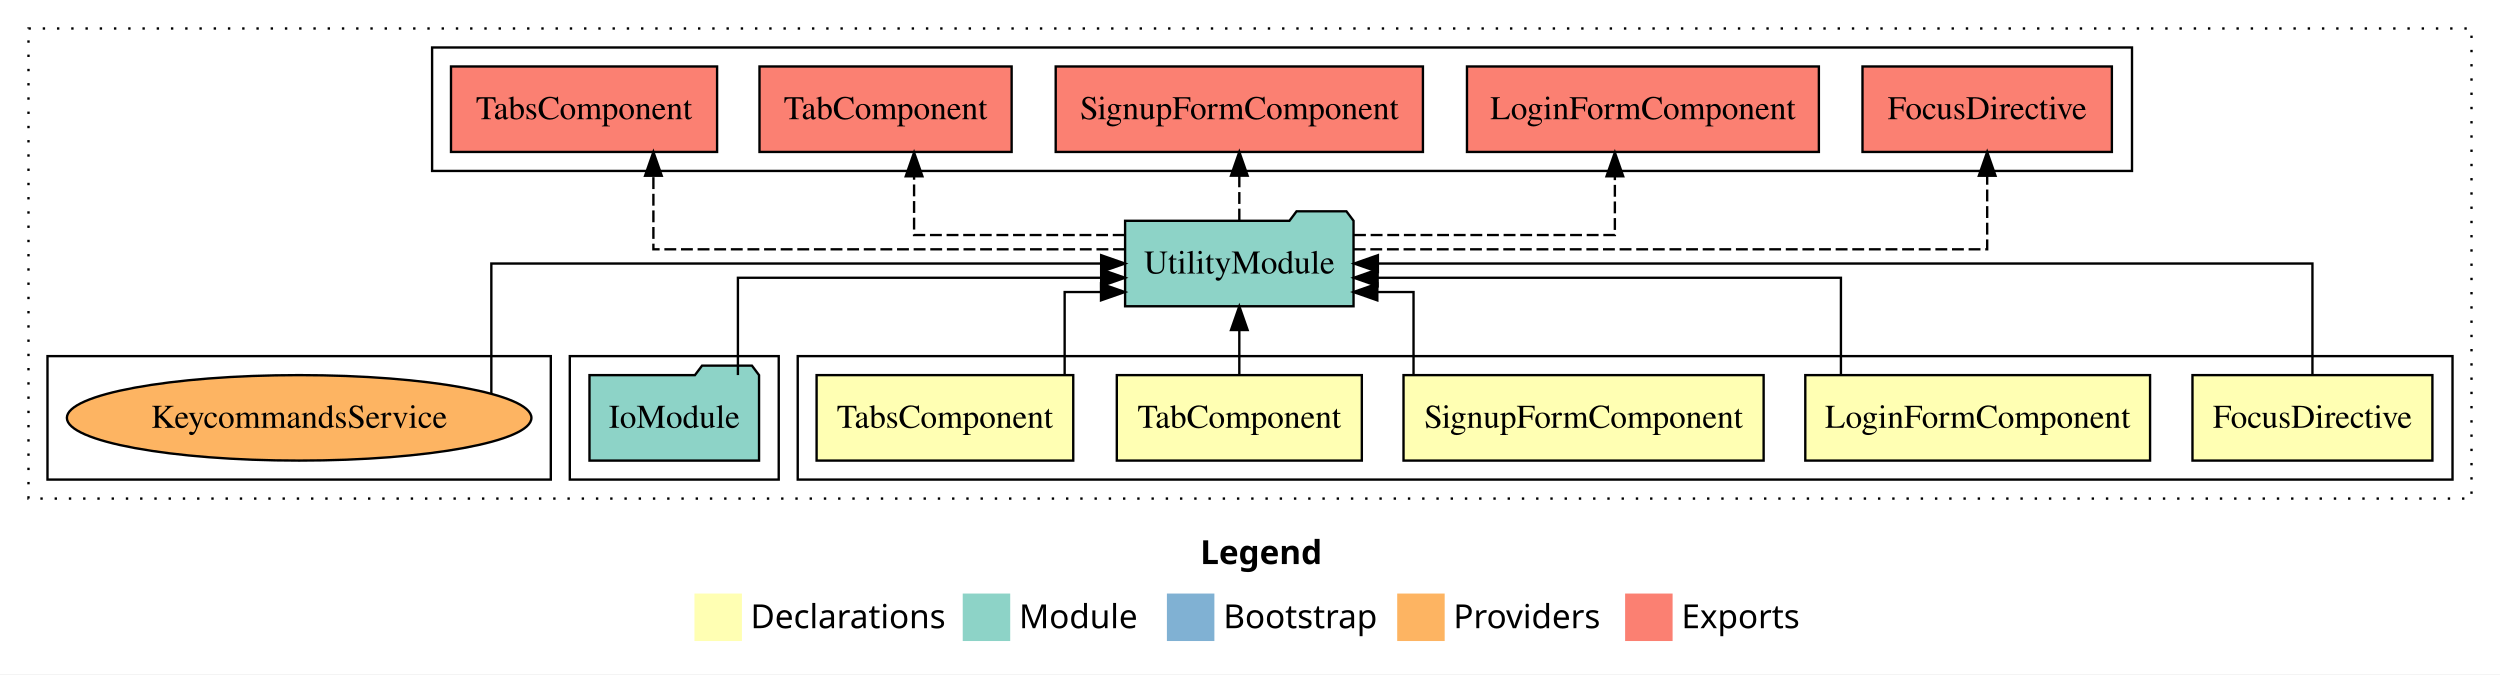
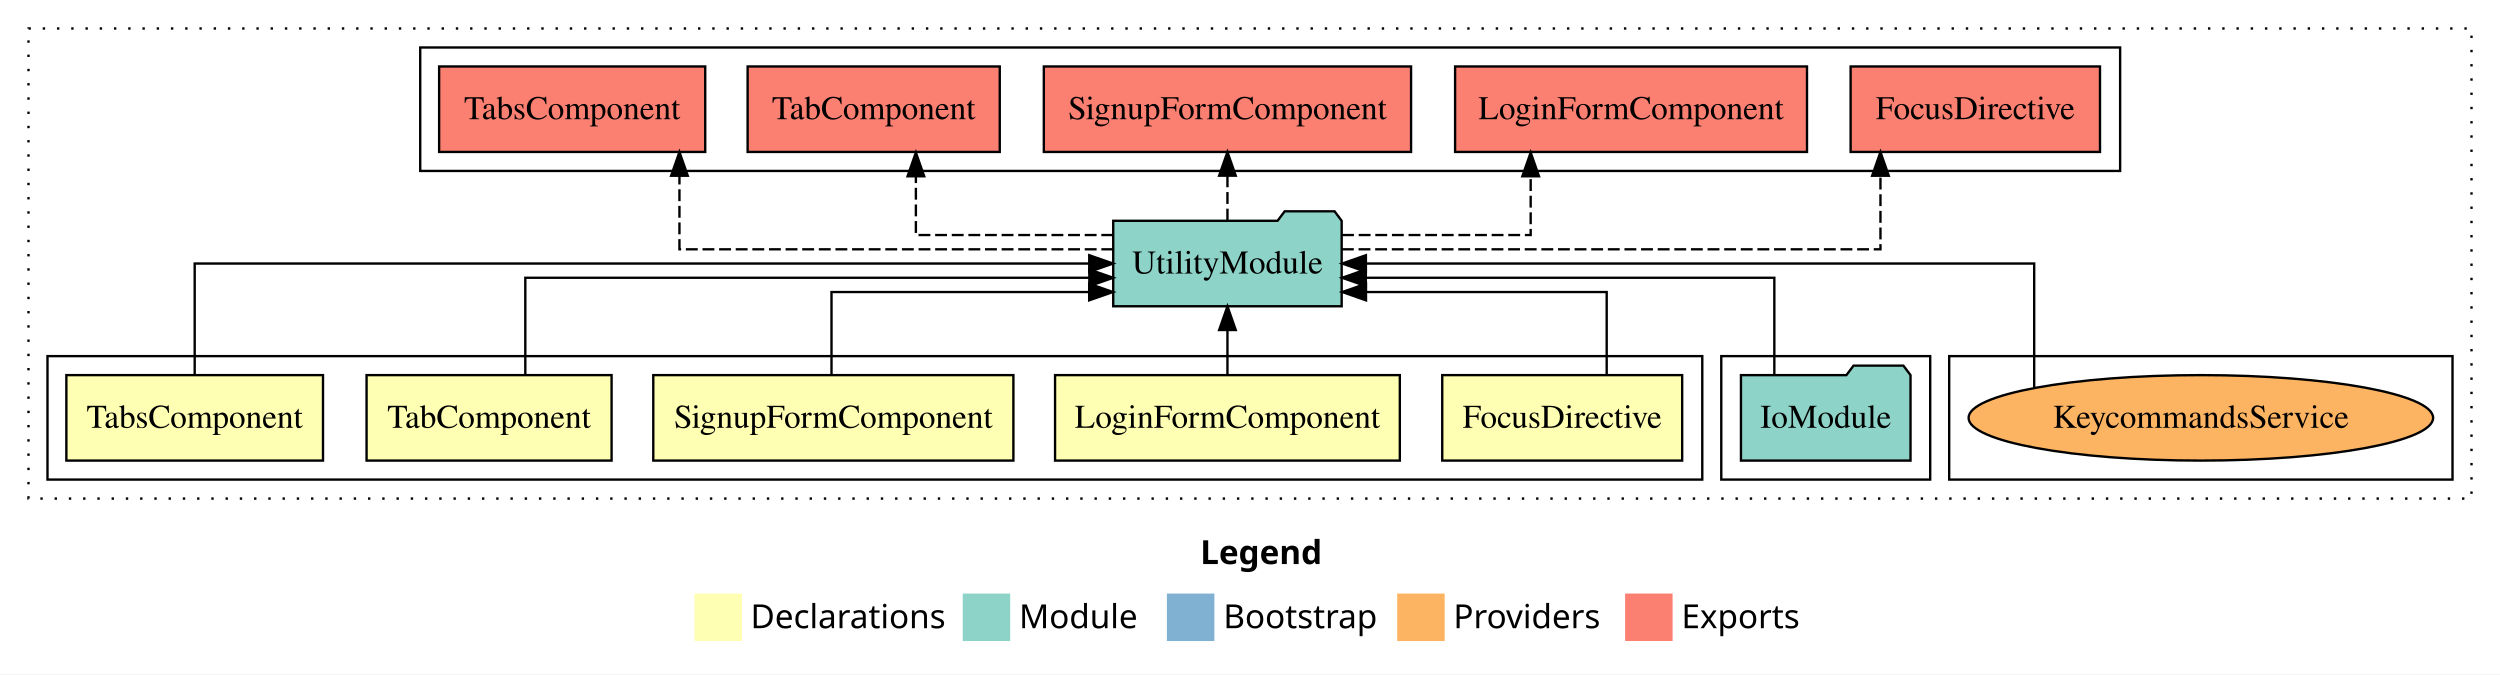
<svg xmlns="http://www.w3.org/2000/svg" width="1053pt" height="284pt" viewBox="0.00 0.00 1053.00 284.00">
  <g id="graph0" class="graph" transform="scale(1 1) rotate(0) translate(4 280)">
    <polygon fill="white" stroke="transparent" points="-4,4 -4,-280 1049,-280 1049,4 -4,4" />
    <text text-anchor="start" x="501.51" y="-42.4" font-family="sans-serif" font-weight="bold" font-size="14.00">Legend</text>
    <polygon fill="#ffffb3" stroke="transparent" points="288.5,-10 288.5,-30 308.5,-30 308.5,-10 288.5,-10" />
    <text text-anchor="start" x="312.13" y="-15.4" font-family="sans-serif" font-size="14.00">  Declarations</text>
    <polygon fill="#8dd3c7" stroke="transparent" points="401.5,-10 401.5,-30 421.5,-30 421.5,-10 401.5,-10" />
    <text text-anchor="start" x="425.23" y="-15.4" font-family="sans-serif" font-size="14.00">  Module</text>
    <polygon fill="#80b1d3" stroke="transparent" points="487.5,-10 487.5,-30 507.5,-30 507.5,-10 487.5,-10" />
    <text text-anchor="start" x="511.28" y="-15.4" font-family="sans-serif" font-size="14.00">  Bootstrap</text>
    <polygon fill="#fdb462" stroke="transparent" points="584.5,-10 584.5,-30 604.5,-30 604.5,-10 584.5,-10" />
    <text text-anchor="start" x="608.17" y="-15.4" font-family="sans-serif" font-size="14.00">  Providers</text>
    <polygon fill="#fb8072" stroke="transparent" points="680.5,-10 680.5,-30 700.5,-30 700.5,-10 680.5,-10" />
    <text text-anchor="start" x="704.23" y="-15.4" font-family="sans-serif" font-size="14.00">  Exports</text>
    <g id="clust1" class="cluster">
      <polygon fill="none" stroke="black" stroke-dasharray="1,5" points="8,-70 8,-268 1037,-268 1037,-70 8,-70" />
    </g>
-     <g id="clust2" class="cluster">
-       <polygon fill="none" stroke="black" points="332,-78 332,-130 1029,-130 1029,-78 332,-78" />
+     <g id="clust11" class="cluster">
+       <polygon fill="none" stroke="black" points="817,-78 817,-130 1029,-130 1029,-78 817,-78" />
+     </g>
+     <g id="clust9" class="cluster">
+       <polygon fill="none" stroke="black" points="173,-208 173,-260 889,-260 889,-208 173,-208" />
    </g>
    <g id="clust8" class="cluster">
-       <polygon fill="none" stroke="black" points="236,-78 236,-130 324,-130 324,-78 236,-78" />
+       <polygon fill="none" stroke="black" points="721,-78 721,-130 809,-130 809,-78 721,-78" />
    </g>
-     <g id="clust11" class="cluster">
-       <polygon fill="none" stroke="black" points="16,-78 16,-130 228,-130 228,-78 16,-78" />
-     </g>
-     <g id="clust9" class="cluster">
-       <polygon fill="none" stroke="black" points="178,-208 178,-260 894,-260 894,-208 178,-208" />
+     <g id="clust2" class="cluster">
+       <polygon fill="none" stroke="black" points="16,-78 16,-130 713,-130 713,-78 16,-78" />
    </g>
    <g id="node1" class="node">
-       <polygon fill="#ffffb3" stroke="black" points="1020.53,-122 919.47,-122 919.47,-86 1020.53,-86 1020.53,-122" />
-       <text text-anchor="middle" x="970" y="-99.8" font-family="Times,serif" font-size="14.00">FocusDirective</text>
+       <polygon fill="#ffffb3" stroke="black" points="704.53,-122 603.47,-122 603.47,-86 704.53,-86 704.53,-122" />
+       <text text-anchor="middle" x="654" y="-99.8" font-family="Times,serif" font-size="14.00">FocusDirective</text>
    </g>
    <g id="node6" class="node">
-       <polygon fill="#8dd3c7" stroke="black" points="566.11,-187 563.11,-191 542.11,-191 539.11,-187 469.89,-187 469.89,-151 566.11,-151 566.11,-187" />
-       <text text-anchor="middle" x="518" y="-164.8" font-family="Times,serif" font-size="14.00">UtilityModule</text>
+       <polygon fill="#8dd3c7" stroke="black" points="561.11,-187 558.11,-191 537.11,-191 534.11,-187 464.89,-187 464.89,-151 561.11,-151 561.11,-187" />
+       <text text-anchor="middle" x="513" y="-164.8" font-family="Times,serif" font-size="14.00">UtilityModule</text>
    </g>
    <g id="edge1" class="edge">
-       <path fill="none" stroke="black" d="M970,-122.11C970,-141.34 970,-169 970,-169 970,-169 576.37,-169 576.37,-169" />
-       <polygon fill="black" stroke="black" points="576.37,-165.5 566.37,-169 576.37,-172.5 576.37,-165.5" />
+       <path fill="none" stroke="black" d="M672.74,-122.24C672.74,-137.57 672.74,-157 672.74,-157 672.74,-157 571.36,-157 571.36,-157" />
+       <polygon fill="black" stroke="black" points="571.36,-153.5 561.36,-157 571.36,-160.5 571.36,-153.5" />
    </g>
    <g id="node2" class="node">
-       <polygon fill="#ffffb3" stroke="black" points="901.61,-122 756.39,-122 756.39,-86 901.61,-86 901.61,-122" />
-       <text text-anchor="middle" x="829" y="-99.8" font-family="Times,serif" font-size="14.00">LoginFormComponent</text>
+       <polygon fill="#ffffb3" stroke="black" points="585.61,-122 440.39,-122 440.39,-86 585.61,-86 585.61,-122" />
+       <text text-anchor="middle" x="513" y="-99.8" font-family="Times,serif" font-size="14.00">LoginFormComponent</text>
    </g>
    <g id="edge2" class="edge">
-       <path fill="none" stroke="black" d="M771.4,-122.02C771.4,-139.37 771.4,-163 771.4,-163 771.4,-163 576.26,-163 576.26,-163" />
-       <polygon fill="black" stroke="black" points="576.26,-159.5 566.26,-163 576.26,-166.5 576.26,-159.5" />
+       <path fill="none" stroke="black" d="M513,-122.11C513,-122.11 513,-140.99 513,-140.99" />
+       <polygon fill="black" stroke="black" points="509.5,-140.99 513,-150.99 516.5,-140.99 509.5,-140.99" />
    </g>
    <g id="node3" class="node">
-       <polygon fill="#ffffb3" stroke="black" points="738.84,-122 587.16,-122 587.16,-86 738.84,-86 738.84,-122" />
-       <text text-anchor="middle" x="663" y="-99.8" font-family="Times,serif" font-size="14.00">SignupFormComponent</text>
+       <polygon fill="#ffffb3" stroke="black" points="422.84,-122 271.16,-122 271.16,-86 422.84,-86 422.84,-122" />
+       <text text-anchor="middle" x="347" y="-99.8" font-family="Times,serif" font-size="14.00">SignupFormComponent</text>
    </g>
    <g id="edge3" class="edge">
-       <path fill="none" stroke="black" d="M591.38,-122.24C591.38,-137.57 591.38,-157 591.38,-157 591.38,-157 576.12,-157 576.12,-157" />
-       <polygon fill="black" stroke="black" points="576.12,-153.5 566.12,-157 576.12,-160.5 576.12,-153.5" />
+       <path fill="none" stroke="black" d="M346.23,-122.24C346.23,-137.57 346.23,-157 346.23,-157 346.23,-157 454.76,-157 454.76,-157" />
+       <polygon fill="black" stroke="black" points="454.76,-160.5 464.76,-157 454.76,-153.5 454.76,-160.5" />
    </g>
    <g id="node4" class="node">
-       <polygon fill="#ffffb3" stroke="black" points="569.6,-122 466.4,-122 466.4,-86 569.6,-86 569.6,-122" />
-       <text text-anchor="middle" x="518" y="-99.8" font-family="Times,serif" font-size="14.00">TabComponent</text>
+       <polygon fill="#ffffb3" stroke="black" points="253.6,-122 150.4,-122 150.4,-86 253.6,-86 253.6,-122" />
+       <text text-anchor="middle" x="202" y="-99.8" font-family="Times,serif" font-size="14.00">TabComponent</text>
    </g>
    <g id="edge4" class="edge">
-       <path fill="none" stroke="black" d="M518,-122.11C518,-122.11 518,-140.99 518,-140.99" />
-       <polygon fill="black" stroke="black" points="514.5,-140.99 518,-150.99 521.5,-140.99 514.5,-140.99" />
+       <path fill="none" stroke="black" d="M217.26,-122.02C217.26,-139.37 217.26,-163 217.26,-163 217.26,-163 454.83,-163 454.83,-163" />
+       <polygon fill="black" stroke="black" points="454.83,-166.5 464.83,-163 454.83,-159.5 454.83,-166.5" />
    </g>
    <g id="node5" class="node">
-       <polygon fill="#ffffb3" stroke="black" points="448.05,-122 339.95,-122 339.95,-86 448.05,-86 448.05,-122" />
-       <text text-anchor="middle" x="394" y="-99.8" font-family="Times,serif" font-size="14.00">TabsComponent</text>
+       <polygon fill="#ffffb3" stroke="black" points="132.05,-122 23.95,-122 23.95,-86 132.05,-86 132.05,-122" />
+       <text text-anchor="middle" x="78" y="-99.8" font-family="Times,serif" font-size="14.00">TabsComponent</text>
    </g>
    <g id="edge5" class="edge">
-       <path fill="none" stroke="black" d="M444.43,-122.24C444.43,-137.57 444.43,-157 444.43,-157 444.43,-157 459.75,-157 459.75,-157" />
-       <polygon fill="black" stroke="black" points="459.75,-160.5 469.75,-157 459.75,-153.5 459.75,-160.5" />
+       <path fill="none" stroke="black" d="M78,-122.11C78,-141.34 78,-169 78,-169 78,-169 454.79,-169 454.79,-169" />
+       <polygon fill="black" stroke="black" points="454.79,-172.5 464.79,-169 454.79,-165.5 454.79,-172.5" />
    </g>
    <g id="node8" class="node">
-       <polygon fill="#fb8072" stroke="black" points="885.52,-252 780.48,-252 780.48,-216 885.52,-216 885.52,-252" />
-       <text text-anchor="middle" x="833" y="-229.8" font-family="Times,serif" font-size="14.00">FocusDirective </text>
+       <polygon fill="#fb8072" stroke="black" points="880.52,-252 775.48,-252 775.48,-216 880.52,-216 880.52,-252" />
+       <text text-anchor="middle" x="828" y="-229.8" font-family="Times,serif" font-size="14.00">FocusDirective </text>
    </g>
    <g id="edge7" class="edge">
-       <path fill="none" stroke="black" stroke-dasharray="5,2" d="M566.18,-175C654.43,-175 833,-175 833,-175 833,-175 833,-205.98 833,-205.98" />
-       <polygon fill="black" stroke="black" points="829.5,-205.98 833,-215.98 836.5,-205.98 829.5,-205.98" />
+       <path fill="none" stroke="black" stroke-dasharray="5,2" d="M561.22,-175C640.11,-175 788.05,-175 788.05,-175 788.05,-175 788.05,-205.98 788.05,-205.98" />
+       <polygon fill="black" stroke="black" points="784.55,-205.98 788.05,-215.98 791.55,-205.98 784.55,-205.98" />
    </g>
    <g id="node9" class="node">
-       <polygon fill="#fb8072" stroke="black" points="762.11,-252 613.89,-252 613.89,-216 762.11,-216 762.11,-252" />
-       <text text-anchor="middle" x="688" y="-229.8" font-family="Times,serif" font-size="14.00">LoginFormComponent </text>
+       <polygon fill="#fb8072" stroke="black" points="757.11,-252 608.89,-252 608.89,-216 757.11,-216 757.11,-252" />
+       <text text-anchor="middle" x="683" y="-229.8" font-family="Times,serif" font-size="14.00">LoginFormComponent </text>
    </g>
    <g id="edge8" class="edge">
-       <path fill="none" stroke="black" stroke-dasharray="5,2" d="M566.32,-181C612.84,-181 676.18,-181 676.18,-181 676.18,-181 676.18,-205.76 676.18,-205.76" />
-       <polygon fill="black" stroke="black" points="672.68,-205.76 676.18,-215.76 679.68,-205.76 672.68,-205.76" />
+       <path fill="none" stroke="black" stroke-dasharray="5,2" d="M561.28,-181C597.45,-181 640.72,-181 640.72,-181 640.72,-181 640.72,-205.76 640.72,-205.76" />
+       <polygon fill="black" stroke="black" points="637.22,-205.76 640.72,-215.76 644.22,-205.76 637.22,-205.76" />
    </g>
    <g id="node10" class="node">
-       <polygon fill="#fb8072" stroke="black" points="595.34,-252 440.66,-252 440.66,-216 595.34,-216 595.34,-252" />
-       <text text-anchor="middle" x="518" y="-229.8" font-family="Times,serif" font-size="14.00">SignupFormComponent </text>
+       <polygon fill="#fb8072" stroke="black" points="590.34,-252 435.66,-252 435.66,-216 590.34,-216 590.34,-252" />
+       <text text-anchor="middle" x="513" y="-229.8" font-family="Times,serif" font-size="14.00">SignupFormComponent </text>
    </g>
    <g id="edge9" class="edge">
-       <path fill="none" stroke="black" stroke-dasharray="5,2" d="M518,-187.11C518,-187.11 518,-205.99 518,-205.99" />
-       <polygon fill="black" stroke="black" points="514.5,-205.99 518,-215.99 521.5,-205.99 514.5,-205.99" />
+       <path fill="none" stroke="black" stroke-dasharray="5,2" d="M513,-187.11C513,-187.11 513,-205.99 513,-205.99" />
+       <polygon fill="black" stroke="black" points="509.5,-205.99 513,-215.99 516.5,-205.99 509.5,-205.99" />
    </g>
    <g id="node11" class="node">
-       <polygon fill="#fb8072" stroke="black" points="422.1,-252 315.9,-252 315.9,-216 422.1,-216 422.1,-252" />
-       <text text-anchor="middle" x="369" y="-229.8" font-family="Times,serif" font-size="14.00">TabComponent </text>
+       <polygon fill="#fb8072" stroke="black" points="417.1,-252 310.9,-252 310.9,-216 417.1,-216 417.1,-252" />
+       <text text-anchor="middle" x="364" y="-229.8" font-family="Times,serif" font-size="14.00">TabComponent </text>
    </g>
    <g id="edge10" class="edge">
-       <path fill="none" stroke="black" stroke-dasharray="5,2" d="M469.7,-181C430.26,-181 381.01,-181 381.01,-181 381.01,-181 381.01,-205.76 381.01,-205.76" />
-       <polygon fill="black" stroke="black" points="377.51,-205.76 381.01,-215.76 384.51,-205.76 377.51,-205.76" />
+       <path fill="none" stroke="black" stroke-dasharray="5,2" d="M464.88,-181C427.42,-181 381.77,-181 381.77,-181 381.77,-181 381.77,-205.76 381.77,-205.76" />
+       <polygon fill="black" stroke="black" points="378.27,-205.76 381.77,-215.76 385.27,-205.76 378.27,-205.76" />
    </g>
    <g id="node12" class="node">
-       <polygon fill="#fb8072" stroke="black" points="298.04,-252 185.96,-252 185.96,-216 298.04,-216 298.04,-252" />
-       <text text-anchor="middle" x="242" y="-229.8" font-family="Times,serif" font-size="14.00">TabsComponent </text>
+       <polygon fill="#fb8072" stroke="black" points="293.04,-252 180.96,-252 180.96,-216 293.04,-216 293.04,-252" />
+       <text text-anchor="middle" x="237" y="-229.8" font-family="Times,serif" font-size="14.00">TabsComponent </text>
    </g>
    <g id="edge11" class="edge">
-       <path fill="none" stroke="black" stroke-dasharray="5,2" d="M469.83,-175C398.01,-175 271.21,-175 271.21,-175 271.21,-175 271.21,-205.98 271.21,-205.98" />
-       <polygon fill="black" stroke="black" points="267.71,-205.98 271.21,-215.98 274.71,-205.98 267.71,-205.98" />
+       <path fill="none" stroke="black" stroke-dasharray="5,2" d="M464.89,-175C397.24,-175 282.18,-175 282.18,-175 282.18,-175 282.18,-205.98 282.18,-205.98" />
+       <polygon fill="black" stroke="black" points="278.68,-205.98 282.18,-215.98 285.68,-205.98 278.68,-205.98" />
    </g>
    <g id="node7" class="node">
-       <polygon fill="#8dd3c7" stroke="black" points="315.71,-122 312.71,-126 291.71,-126 288.71,-122 244.29,-122 244.29,-86 315.71,-86 315.71,-122" />
-       <text text-anchor="middle" x="280" y="-99.8" font-family="Times,serif" font-size="14.00">IoModule</text>
+       <polygon fill="#8dd3c7" stroke="black" points="800.71,-122 797.71,-126 776.71,-126 773.71,-122 729.29,-122 729.29,-86 800.71,-86 800.71,-122" />
+       <text text-anchor="middle" x="765" y="-99.8" font-family="Times,serif" font-size="14.00">IoModule</text>
    </g>
    <g id="edge6" class="edge">
-       <path fill="none" stroke="black" d="M306.81,-122.02C306.81,-139.37 306.81,-163 306.81,-163 306.81,-163 459.81,-163 459.81,-163" />
-       <polygon fill="black" stroke="black" points="459.81,-166.5 469.81,-163 459.81,-159.5 459.81,-166.5" />
+       <path fill="none" stroke="black" d="M743.35,-122.02C743.35,-139.37 743.35,-163 743.35,-163 743.35,-163 571.29,-163 571.29,-163" />
+       <polygon fill="black" stroke="black" points="571.29,-159.5 561.29,-163 571.29,-166.5 571.29,-159.5" />
    </g>
    <g id="node13" class="node">
-       <ellipse fill="#fdb462" stroke="black" cx="122" cy="-104" rx="97.83" ry="18" />
-       <text text-anchor="middle" x="122" y="-99.8" font-family="Times,serif" font-size="14.00">KeycommandsService</text>
+       <ellipse fill="#fdb462" stroke="black" cx="923" cy="-104" rx="97.83" ry="18" />
+       <text text-anchor="middle" x="923" y="-99.8" font-family="Times,serif" font-size="14.00">KeycommandsService</text>
    </g>
    <g id="edge12" class="edge">
-       <path fill="none" stroke="black" d="M202.95,-114.16C202.95,-132.44 202.95,-169 202.95,-169 202.95,-169 459.81,-169 459.81,-169" />
-       <polygon fill="black" stroke="black" points="459.81,-172.5 469.81,-169 459.81,-165.5 459.81,-172.5" />
+       <path fill="none" stroke="black" d="M852.8,-116.84C852.8,-135.78 852.8,-169 852.8,-169 852.8,-169 571.32,-169 571.32,-169" />
+       <polygon fill="black" stroke="black" points="571.32,-165.5 561.32,-169 571.32,-172.5 571.32,-165.5" />
    </g>
  </g>
</svg>
